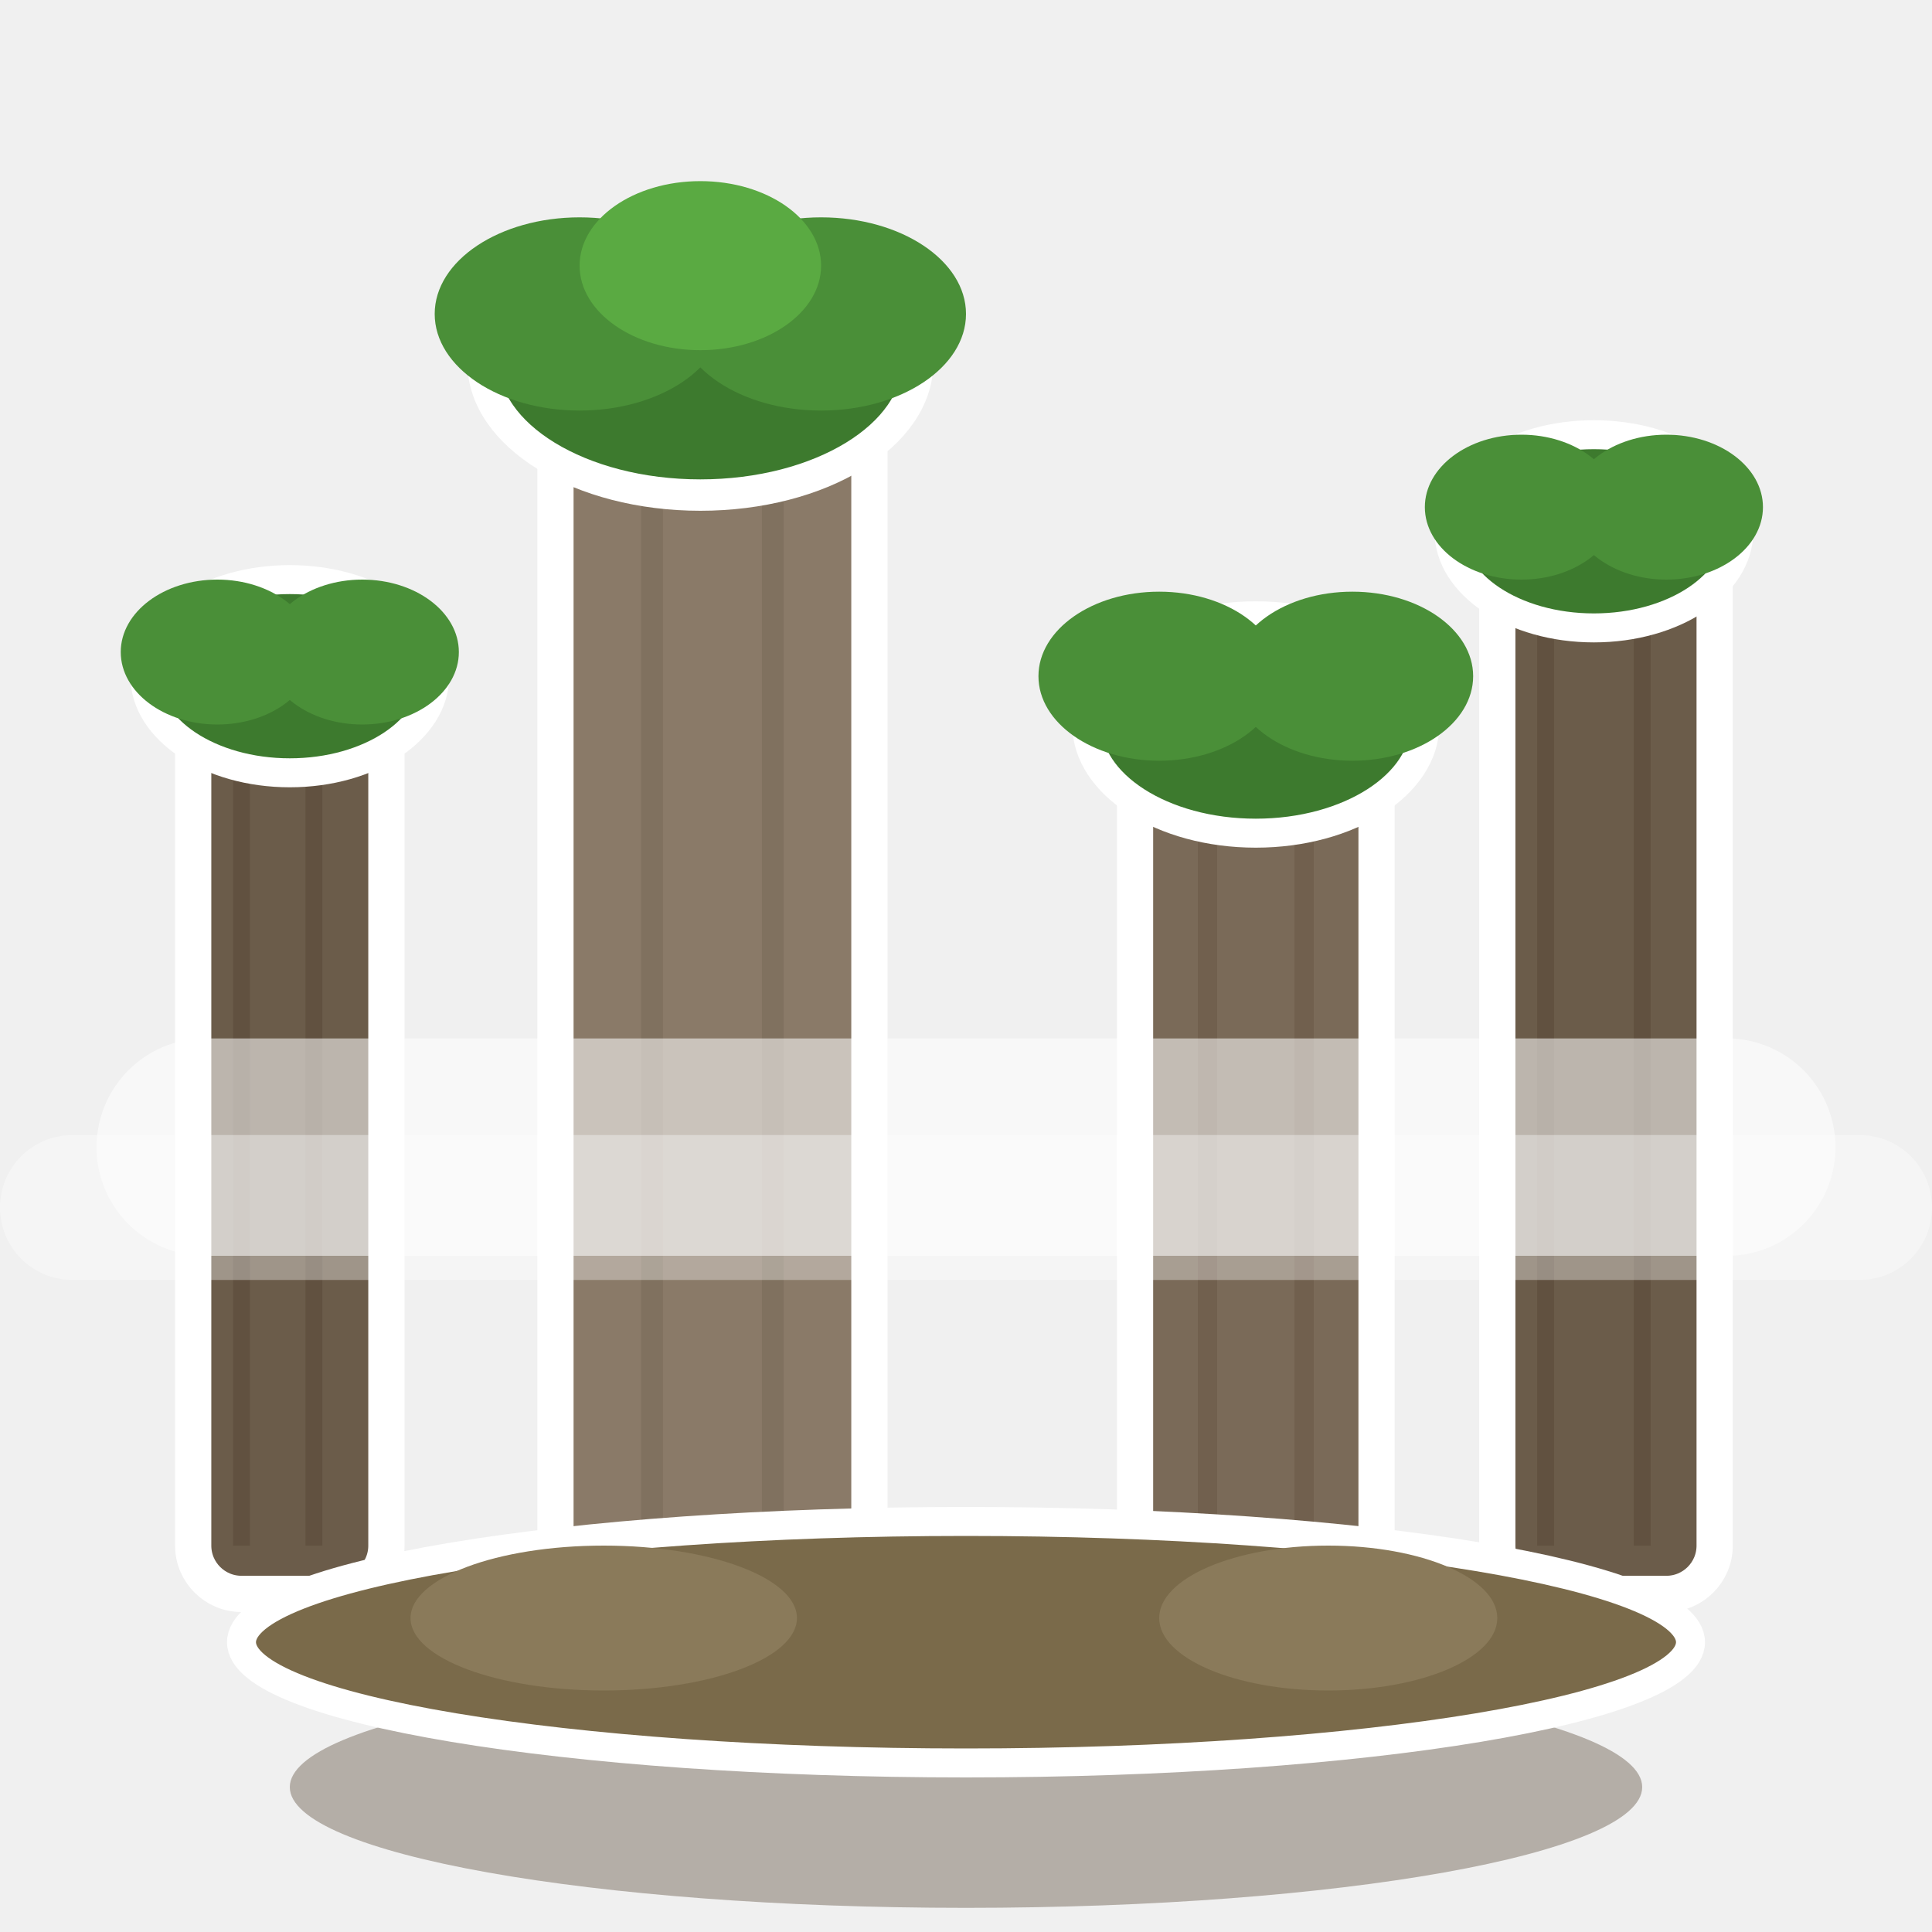
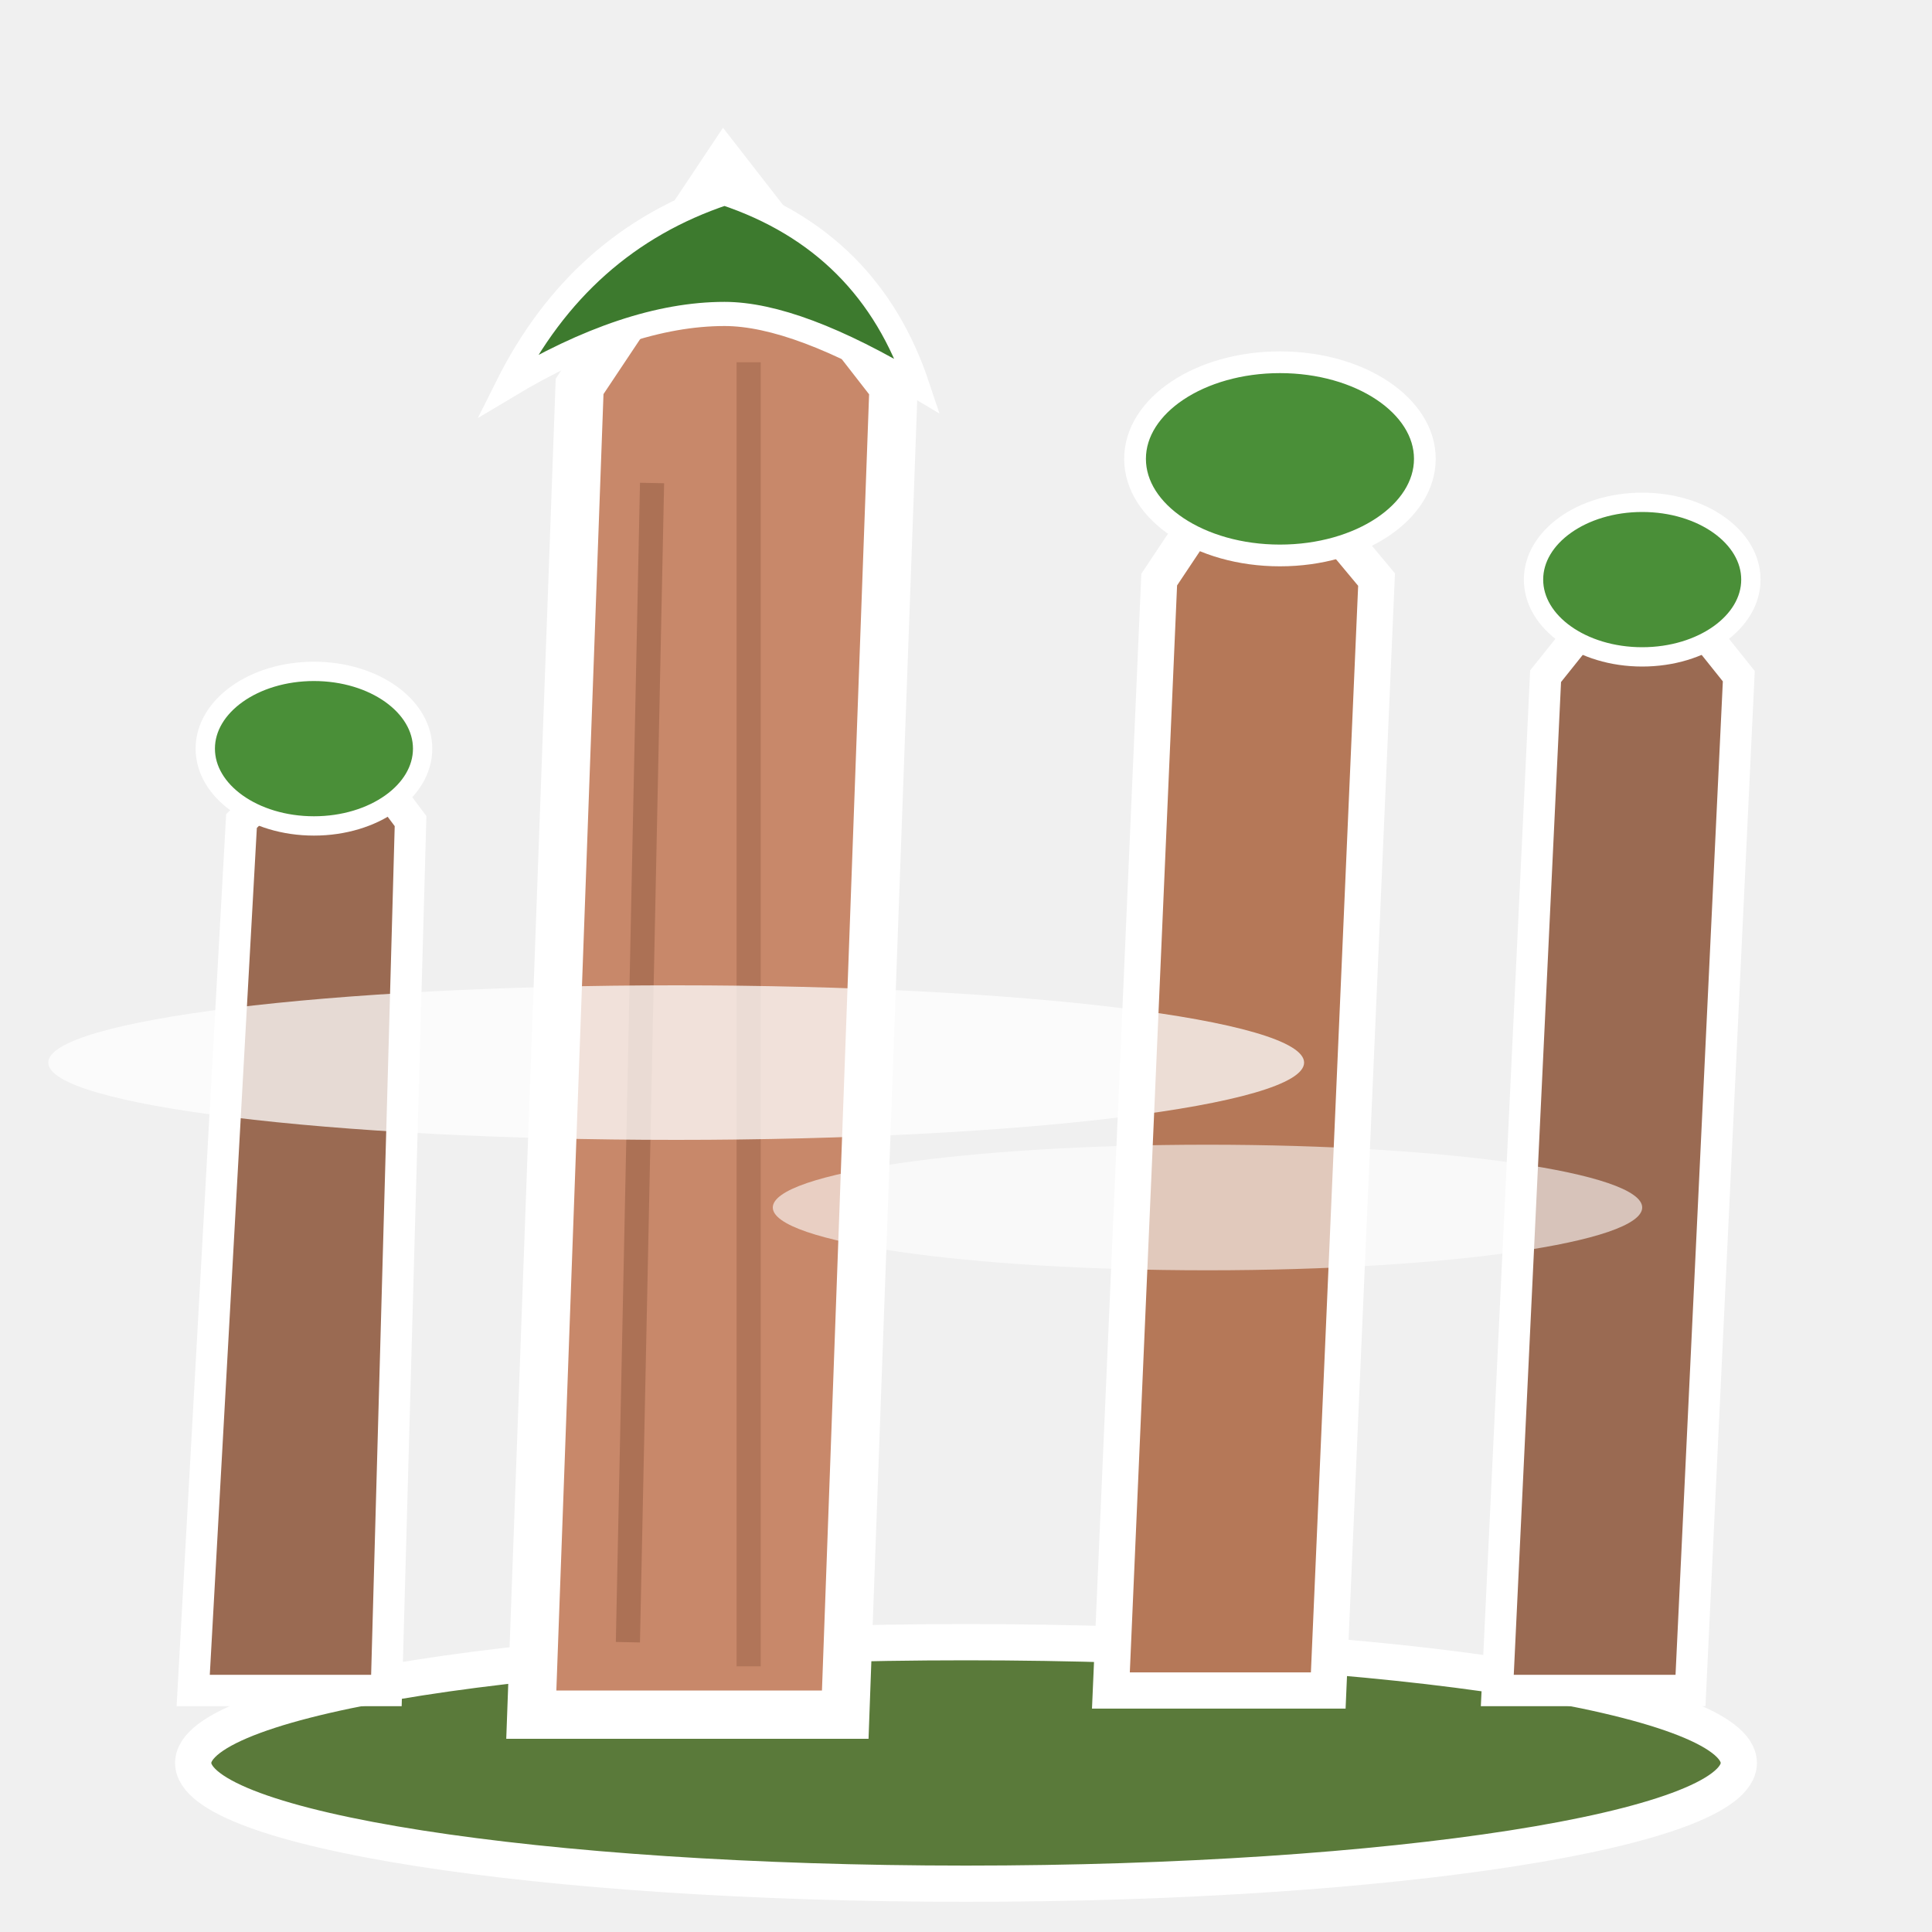
<svg xmlns="http://www.w3.org/2000/svg" viewBox="0 0 80 80">
-   <ellipse cx="40" cy="74" rx="28" ry="5" fill="#5a4a3a" opacity="0.4" />
-   <rect x="8" y="28" width="8" height="38" rx="2" fill="#6b5c4a" stroke="white" stroke-width="1.5" />
-   <line x1="10" y1="30" x2="10" y2="64" stroke="#5a4a38" stroke-width="0.7" opacity="0.6" />
-   <line x1="13" y1="30" x2="13" y2="64" stroke="#5a4a38" stroke-width="0.7" opacity="0.6" />
-   <ellipse cx="12" cy="28" rx="6" ry="4" fill="#3d7a2e" stroke="white" stroke-width="1.2" />
-   <ellipse cx="9" cy="27" rx="4" ry="3" fill="#4a8f38" />
-   <ellipse cx="15" cy="27" rx="4" ry="3" fill="#4a8f38" />
-   <rect x="62" y="22" width="9" height="44" rx="2" fill="#6b5c4a" stroke="white" stroke-width="1.5" />
-   <line x1="64" y1="24" x2="64" y2="64" stroke="#5a4a38" stroke-width="0.7" opacity="0.6" />
-   <line x1="68" y1="24" x2="68" y2="64" stroke="#5a4a38" stroke-width="0.7" opacity="0.6" />
-   <ellipse cx="66" cy="22" rx="6" ry="4" fill="#3d7a2e" stroke="white" stroke-width="1.2" />
-   <ellipse cx="63" cy="21" rx="4" ry="3" fill="#4a8f38" />
-   <ellipse cx="69" cy="21" rx="4" ry="3" fill="#4a8f38" />
-   <rect x="47" y="30" width="10" height="36" rx="2" fill="#7a6a58" stroke="white" stroke-width="1.5" />
-   <line x1="50" y1="32" x2="50" y2="64" stroke="#6a5a48" stroke-width="0.8" opacity="0.6" />
-   <line x1="54" y1="32" x2="54" y2="64" stroke="#6a5a48" stroke-width="0.8" opacity="0.6" />
-   <ellipse cx="52" cy="30" rx="7" ry="4.5" fill="#3d7a2e" stroke="white" stroke-width="1.2" />
-   <ellipse cx="48" cy="28" rx="5" ry="3.5" fill="#4a8f38" />
-   <ellipse cx="56" cy="28" rx="5" ry="3.5" fill="#4a8f38" />
-   <rect x="23" y="15" width="13" height="52" rx="2.5" fill="#8a7a68" stroke="white" stroke-width="1.5" />
-   <line x1="27" y1="18" x2="27" y2="65" stroke="#7a6a58" stroke-width="0.9" opacity="0.6" />
-   <line x1="32" y1="18" x2="32" y2="65" stroke="#7a6a58" stroke-width="0.9" opacity="0.6" />
-   <ellipse cx="29" cy="15" rx="9" ry="5.5" fill="#3d7a2e" stroke="white" stroke-width="1.3" />
-   <ellipse cx="24" cy="13" rx="6" ry="4" fill="#4a8f38" />
-   <ellipse cx="34" cy="13" rx="6" ry="4" fill="#4a8f38" />
-   <ellipse cx="29" cy="11" rx="5" ry="3.5" fill="#5aaa42" />
-   <g>
-     <rect x="4" y="43" width="72" height="9" rx="4.5" fill="white" opacity="0.55" />
-     <animate attributeName="opacity" values="0.5;0.85;0.5" dur="4s" repeatCount="indefinite" />
+   <ellipse cx="40" cy="73" rx="32" ry="5" fill="#5a7a3a" stroke="white" stroke-width="1.5" />
+   <path d="M8,70 L10,34 L14,30 L17,34 L16,70 Z" fill="#9a6a52" stroke="white" stroke-width="1.3" />
+   <path d="M62,70 L64,28 L68,23 L72,28 L70,70 Z" fill="#9a6a52" stroke="white" stroke-width="1.3" />
+   <path d="M46,70 L48,24 L52,18 L57,24 L55,70 Z" fill="#b57858" stroke="white" stroke-width="1.5" />
+   <path d="M22,71 L24,16 L30,7 L37,16 L35,71 Z" fill="#c8886a" stroke="white" stroke-width="2" />
+   <line x1="27" y1="20" x2="26" y2="68" stroke="#9a6248" stroke-width="1" opacity="0.6" />
+   <line x1="31" y1="15" x2="31" y2="69" stroke="#9a6248" stroke-width="1" opacity="0.5" />
+   <path d="M21,16 Q24,10 30,8 Q36,10 38,16 Q33,13 30,13 Q26,13 21,16Z" fill="#3d7a2e" stroke="white" stroke-width="1" />
+   <ellipse cx="53" cy="19" rx="6" ry="4" fill="#4a8f38" stroke="white" stroke-width="0.9" />
+   <ellipse cx="13" cy="31" rx="4.5" ry="3.2" fill="#4a8f38" stroke="white" stroke-width="0.8" />
+   <ellipse cx="68" cy="24" rx="4.5" ry="3.2" fill="#4a8f38" stroke="white" stroke-width="0.8" />
+   <g opacity="0.75">
+     <ellipse cx="28" cy="44" rx="26" ry="3.2" fill="white" />
+     <ellipse cx="50" cy="50" rx="18" ry="2.6" fill="white" opacity="0.8" />
+     <animate attributeName="opacity" values="0.55;0.85;0.55" dur="4.5s" repeatCount="indefinite" />
  </g>
-   <g>
-     <rect x="0" y="47" width="80" height="6" rx="3" fill="white" opacity="0.35" />
-     <animate attributeName="opacity" values="0.3;0.65;0.3" dur="5.5s" begin="1s" repeatCount="indefinite" />
-   </g>
-   <ellipse cx="40" cy="68" rx="30" ry="5" fill="#7a6a4a" stroke="white" stroke-width="1.2" />
-   <ellipse cx="25" cy="67" rx="8" ry="3" fill="#8a7a5a" />
-   <ellipse cx="55" cy="67" rx="7" ry="3" fill="#8a7a5a" />
</svg>
